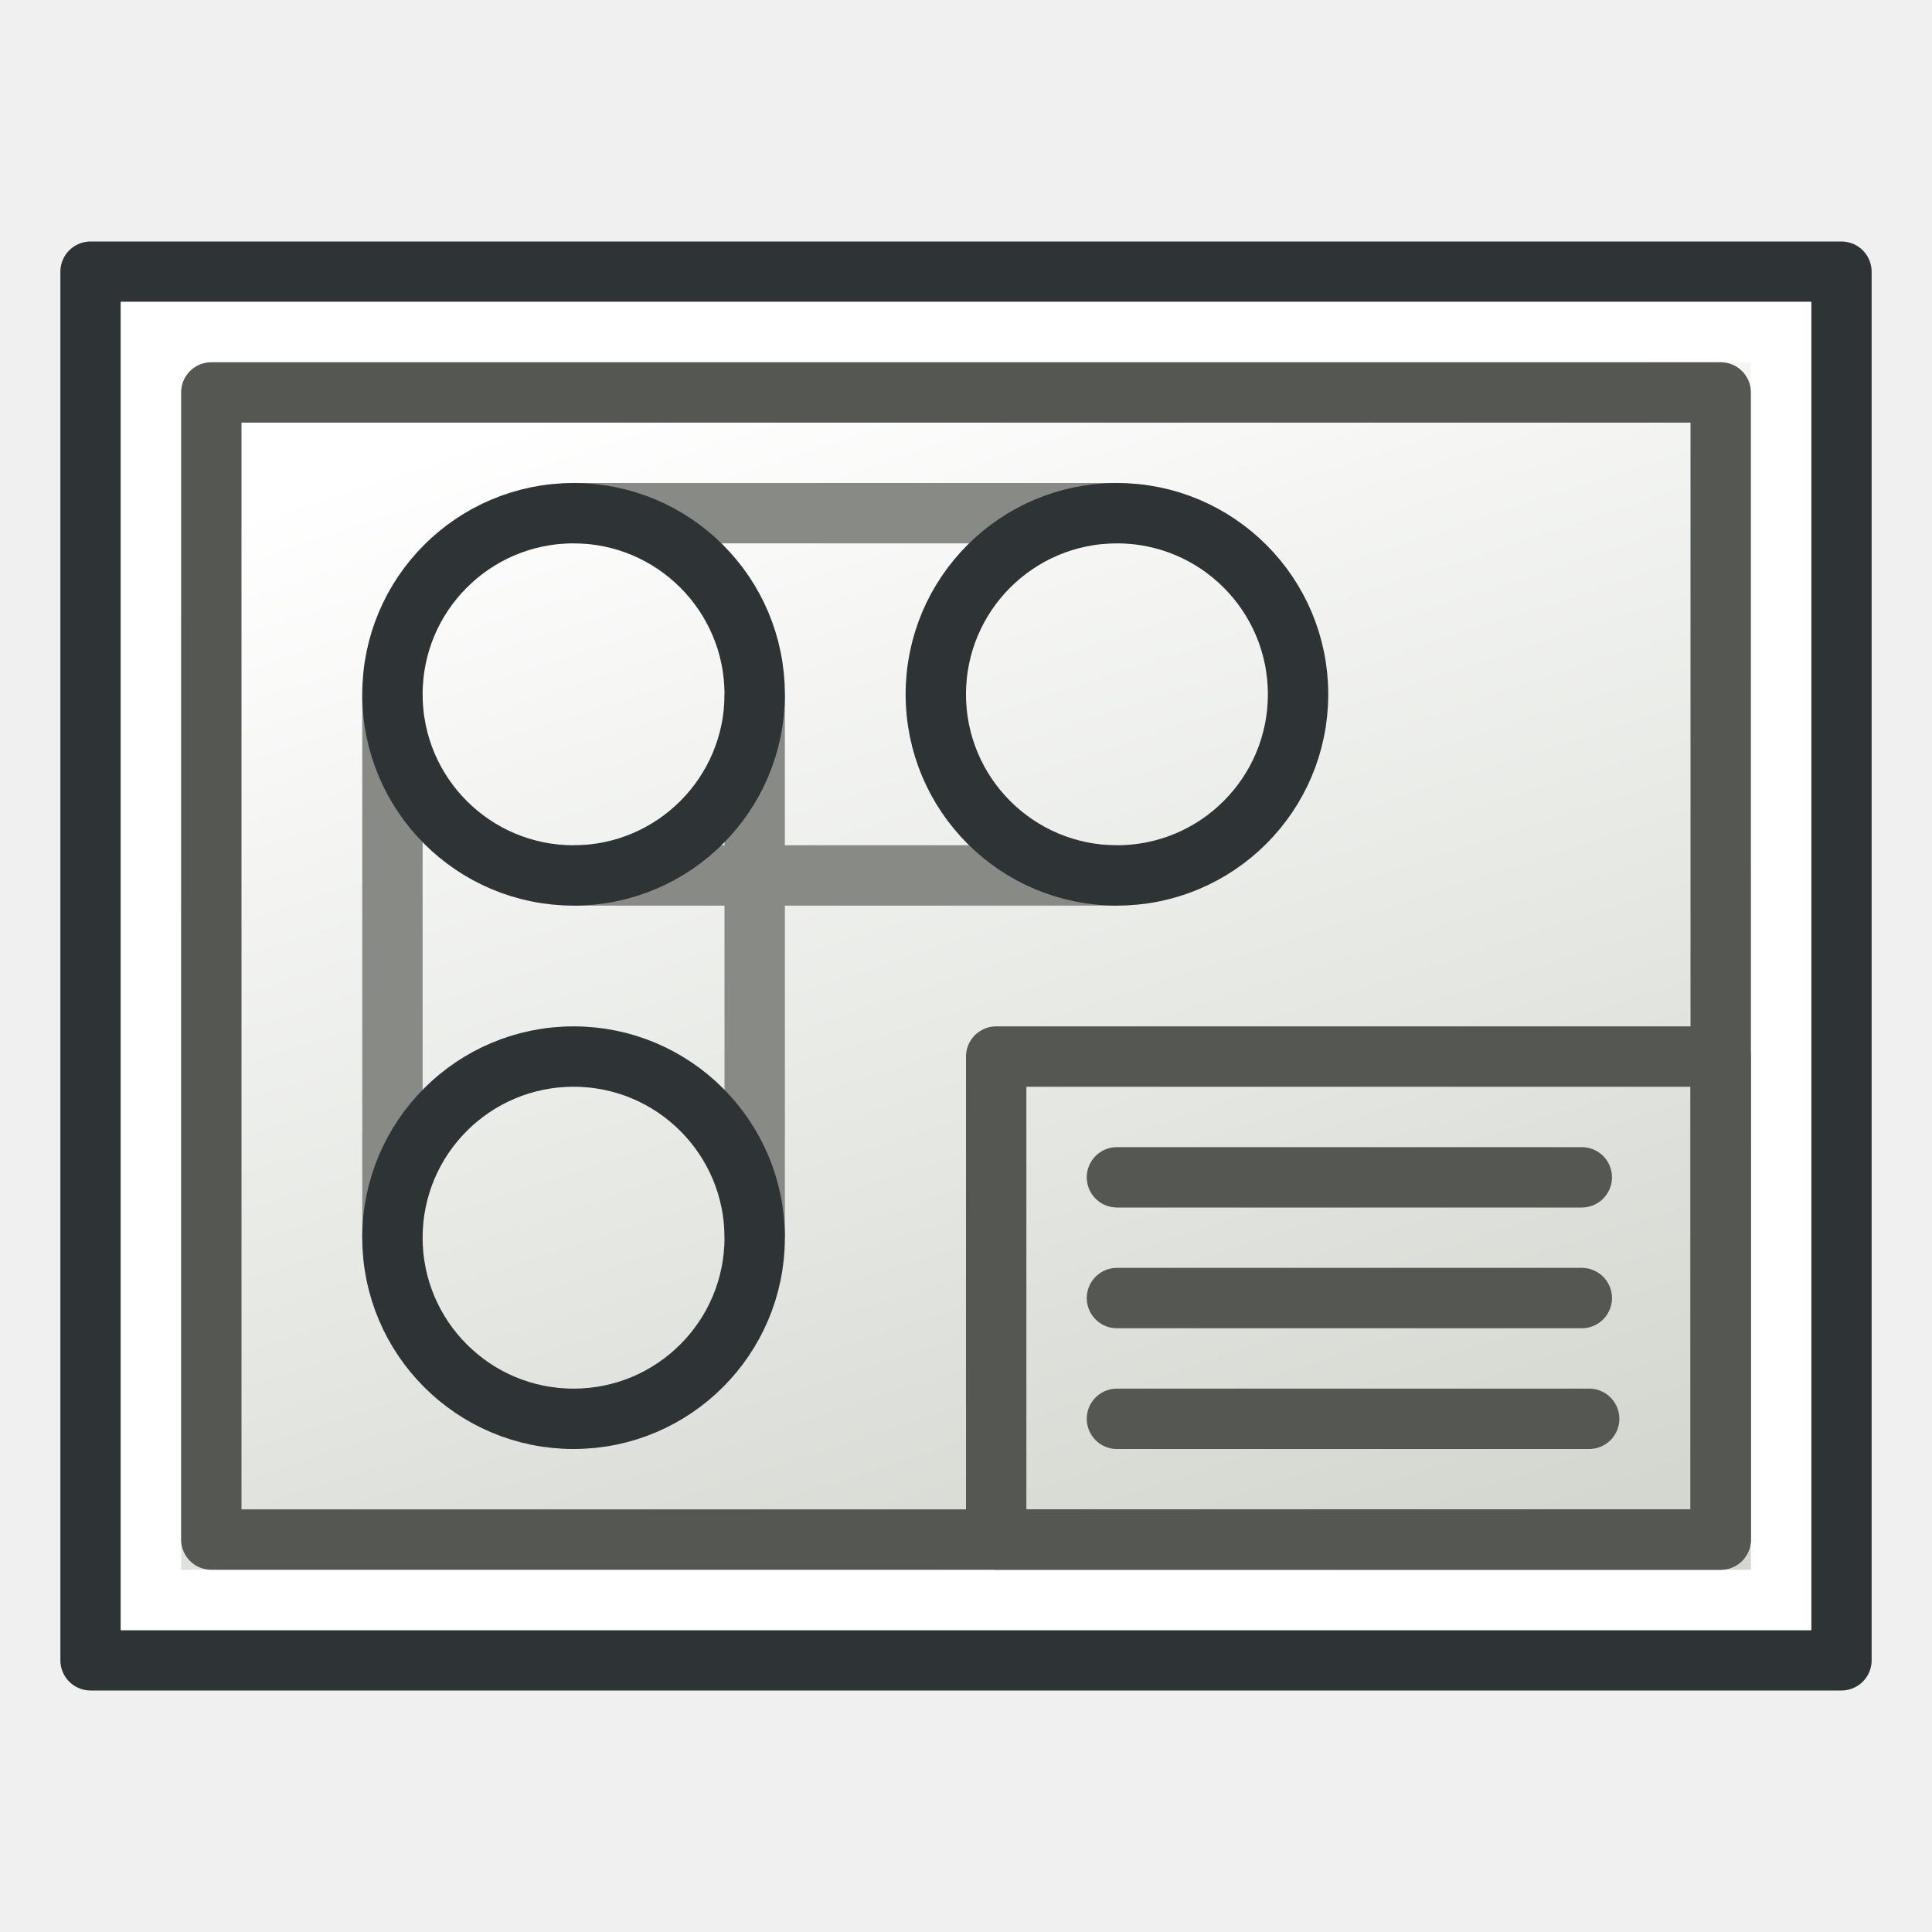
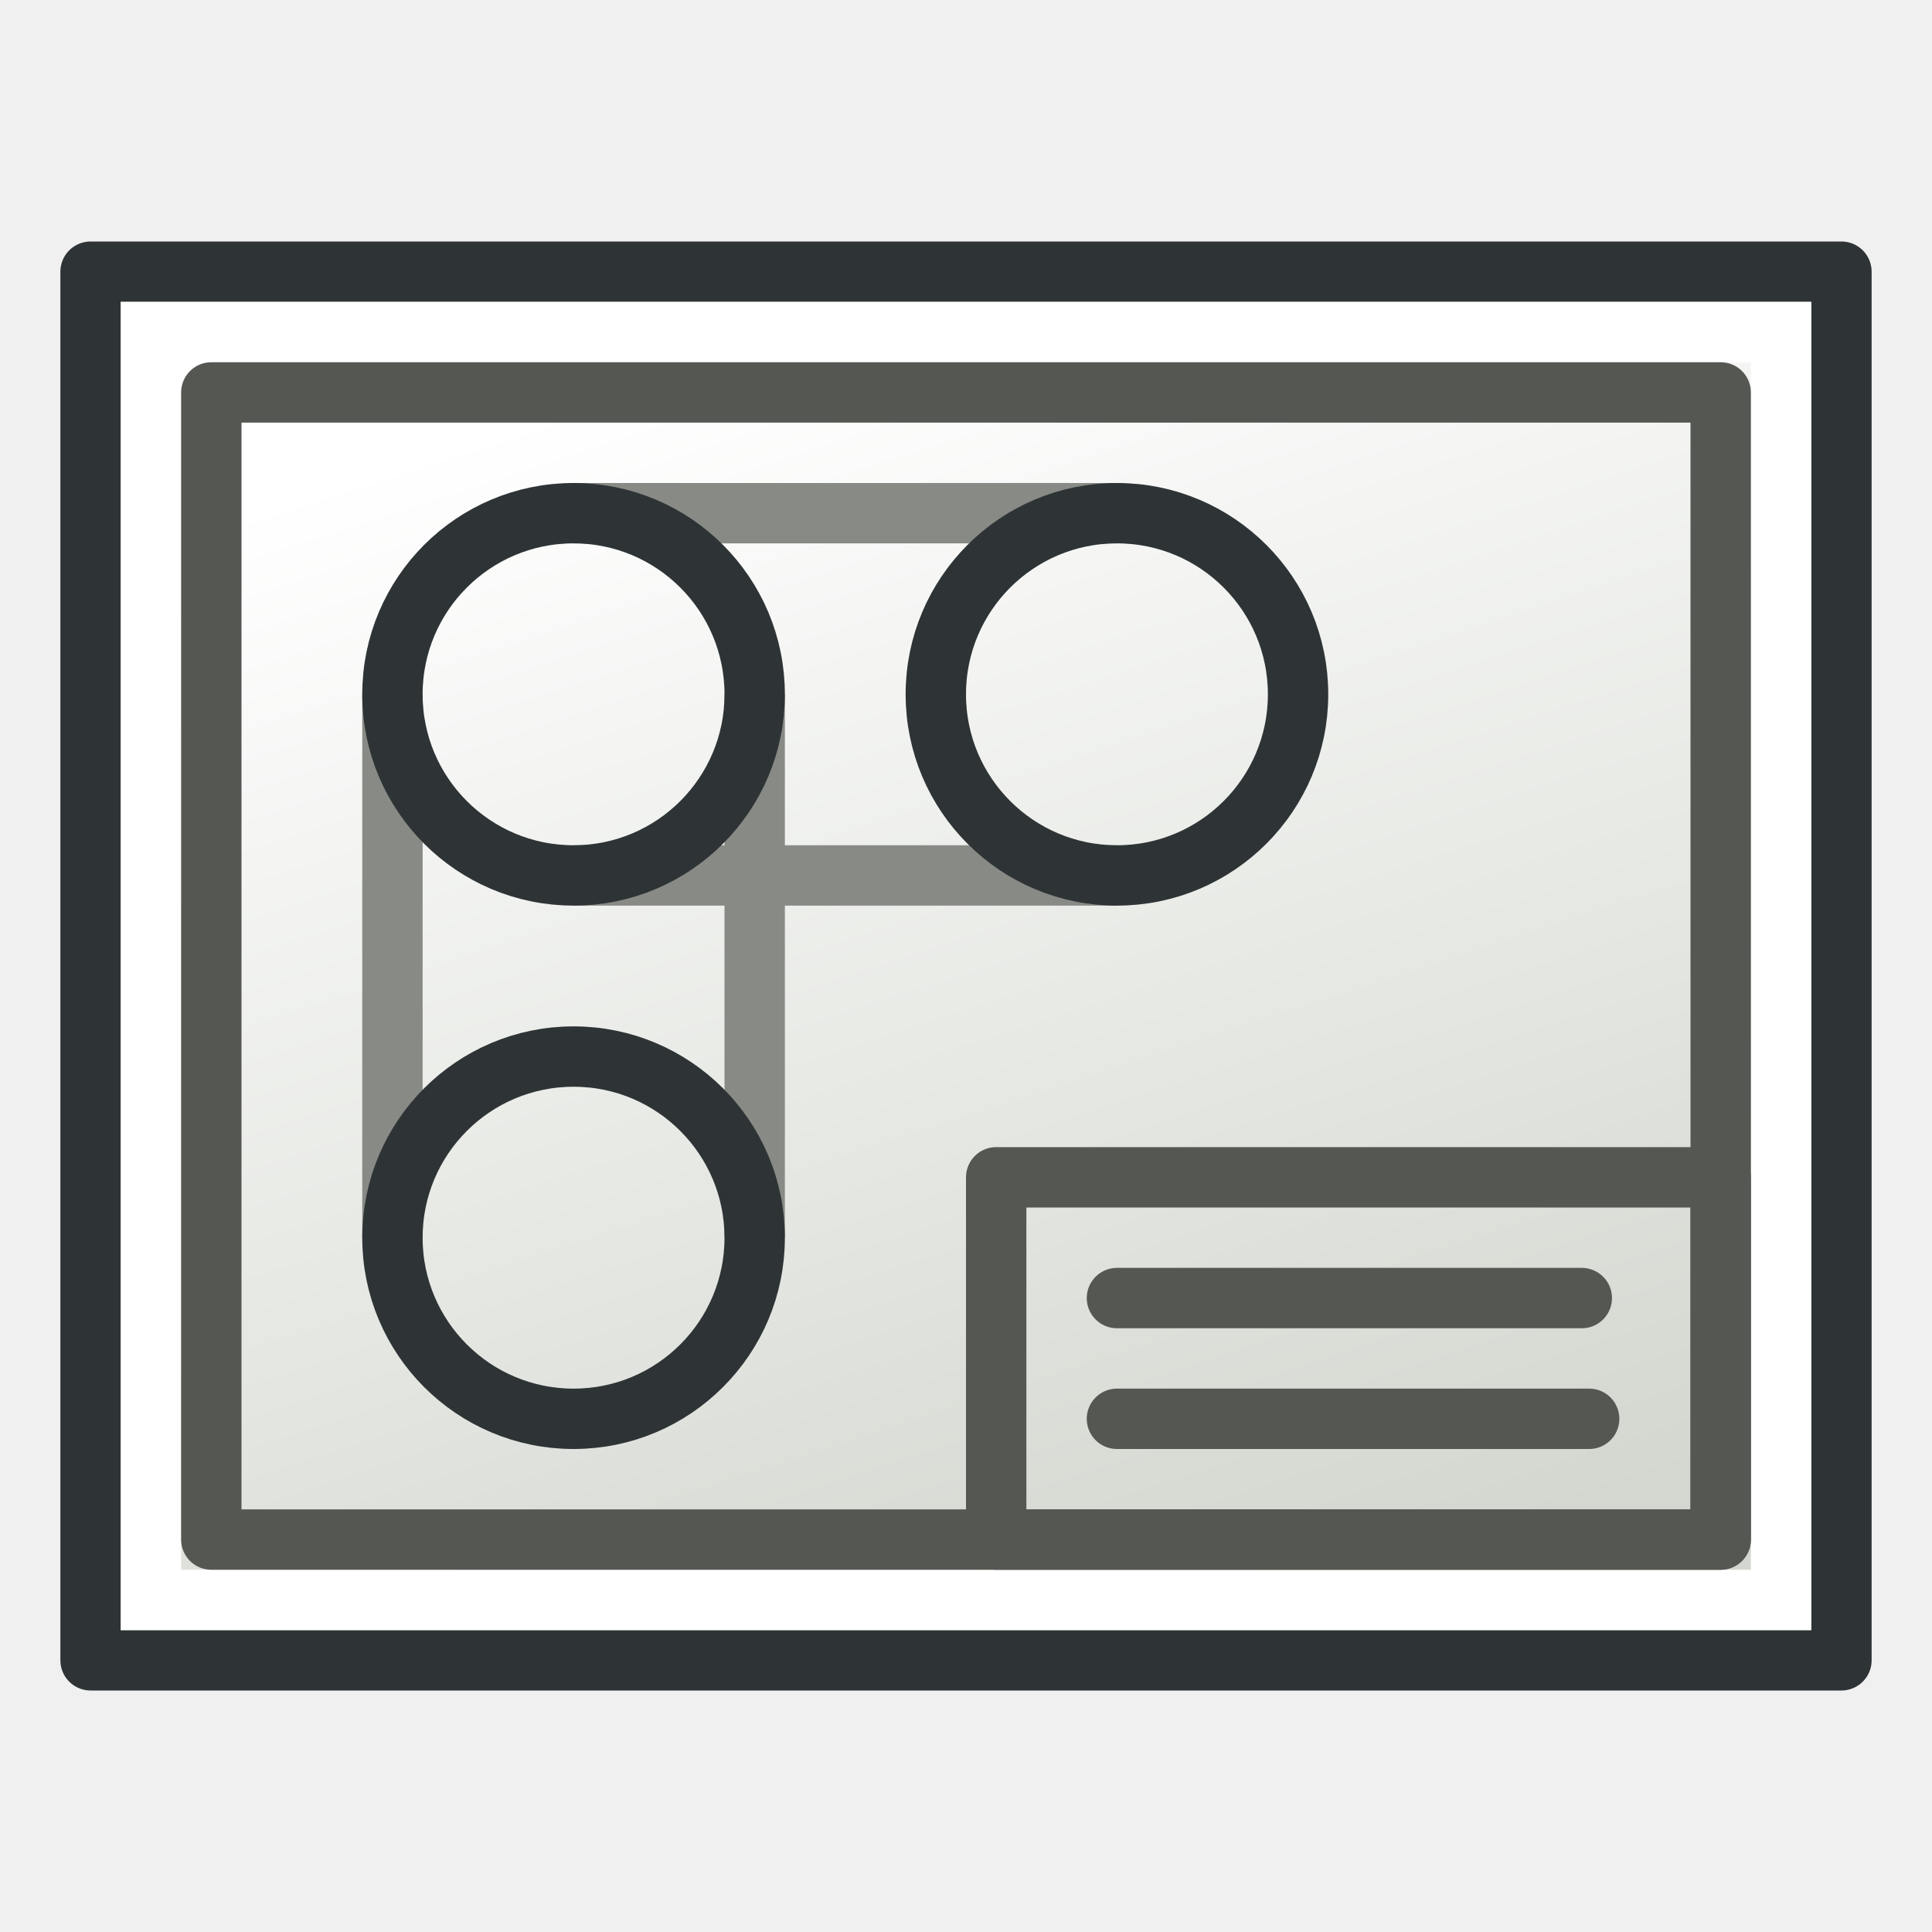
<svg xmlns="http://www.w3.org/2000/svg" xmlns:xlink="http://www.w3.org/1999/xlink" width="64" height="64" id="svg249" version="1.1">
  <defs id="defs3">
    <linearGradient id="linearGradient5048">
      <stop style="stop-color:black;stop-opacity:0;" offset="0" id="stop5050" />
      <stop id="stop5056" offset="0.5" style="stop-color:black;stop-opacity:1;" />
      <stop style="stop-color:black;stop-opacity:0;" offset="1" id="stop5052" />
    </linearGradient>
    <linearGradient id="linearGradient4542">
      <stop style="stop-color:#000000;stop-opacity:1;" offset="0" id="stop4544" />
      <stop style="stop-color:#000000;stop-opacity:0;" offset="1" id="stop4546" />
    </linearGradient>
    <radialGradient xlink:href="#linearGradient4542" id="radialGradient4548" cx="24.307" cy="42.078" fx="24.307" fy="42.078" r="15.822" gradientTransform="matrix(1,0,0,0.284916,0,30.08928)" gradientUnits="userSpaceOnUse" />
    <linearGradient id="linearGradient15662">
      <stop style="stop-color:#ffffff;stop-opacity:1;" offset="0" id="stop15664" />
      <stop style="stop-color:#f8f8f8;stop-opacity:1;" offset="1" id="stop15666" />
    </linearGradient>
    <radialGradient gradientUnits="userSpaceOnUse" fy="64.568" fx="20.892" r="5.257" cy="64.568" cx="20.892" id="aigrd3">
      <stop id="stop15573" style="stop-color:#F0F0F0" offset="0" />
      <stop id="stop15575" style="stop-color:#9a9a9a;stop-opacity:1;" offset="1" />
    </radialGradient>
    <radialGradient gradientUnits="userSpaceOnUse" fy="114.568" fx="20.892" r="5.256" cy="114.568" cx="20.892" id="aigrd2">
      <stop id="stop15566" style="stop-color:#F0F0F0" offset="0" />
      <stop id="stop15568" style="stop-color:#9a9a9a;stop-opacity:1;" offset="1" />
    </radialGradient>
    <linearGradient id="linearGradient269">
      <stop style="stop-color:#a3a3a3;stop-opacity:1;" offset="0" id="stop270" />
      <stop style="stop-color:#4c4c4c;stop-opacity:1;" offset="1" id="stop271" />
    </linearGradient>
    <linearGradient id="linearGradient259">
      <stop style="stop-color:#fafafa;stop-opacity:1;" offset="0" id="stop260" />
      <stop style="stop-color:#bbbbbb;stop-opacity:1;" offset="1" id="stop261" />
    </linearGradient>
    <linearGradient id="linearGradient12512">
      <stop style="stop-color:#ffffff;stop-opacity:1;" offset="0" id="stop12513" />
      <stop style="stop-color:#fff520;stop-opacity:0.891;" offset="0.5" id="stop12517" />
      <stop style="stop-color:#fff300;stop-opacity:0;" offset="1" id="stop12514" />
    </linearGradient>
    <radialGradient xlink:href="#linearGradient12512" id="radialGradient278" gradientUnits="userSpaceOnUse" cx="55" cy="125" fx="55" fy="125" r="14.375" />
    <linearGradient xlink:href="#linearGradient5048-7" id="linearGradient5027-1" gradientUnits="userSpaceOnUse" gradientTransform="matrix(2.774389,0,0,1.969706,-1892.179,-872.8854)" x1="302.857" y1="366.648" x2="302.857" y2="609.505" />
    <linearGradient id="linearGradient5048-7">
      <stop style="stop-color:black;stop-opacity:0;" offset="0" id="stop5050-4" />
      <stop id="stop5056-0" offset="0.5" style="stop-color:black;stop-opacity:1;" />
      <stop style="stop-color:black;stop-opacity:0;" offset="1" id="stop5052-9" />
    </linearGradient>
    <radialGradient xlink:href="#linearGradient5060-8" id="radialGradient5029-4" gradientUnits="userSpaceOnUse" gradientTransform="matrix(2.774389,0,0,1.969706,-1891.633,-872.8854)" cx="605.714" cy="486.648" fx="605.714" fy="486.648" r="117.143" />
    <linearGradient id="linearGradient5060-8">
      <stop style="stop-color:black;stop-opacity:1;" offset="0" id="stop5062-8" />
      <stop style="stop-color:black;stop-opacity:0;" offset="1" id="stop5064-2" />
    </linearGradient>
    <radialGradient r="117.143" fy="486.648" fx="605.714" cy="486.648" cx="605.714" gradientTransform="matrix(-2.774389,0,0,1.969706,112.7623,-872.8854)" gradientUnits="userSpaceOnUse" id="radialGradient3277" xlink:href="#linearGradient5060-8" />
    <radialGradient r="86.708" fy="35.737" fx="33.967" cy="35.737" cx="33.967" gradientTransform="matrix(1.321363,0,0,1.424368,-18.08272,-65.97517)" gradientUnits="userSpaceOnUse" id="radialGradient15658-4" xlink:href="#linearGradient259-5" />
    <linearGradient id="linearGradient259-5">
      <stop style="stop-color:#fafafa;stop-opacity:1;" offset="0" id="stop260-5" />
      <stop style="stop-color:#bbbbbb;stop-opacity:1;" offset="1" id="stop261-1" />
    </linearGradient>
    <radialGradient r="37.752" fy="37.389" fx="3.343" cy="37.389" cx="3.343" gradientTransform="matrix(1.332067,0,0,1.412924,-13.46919,-65.09076)" gradientUnits="userSpaceOnUse" id="radialGradient15656-7" xlink:href="#linearGradient269-1" />
    <linearGradient id="linearGradient269-1">
      <stop style="stop-color:#a3a3a3;stop-opacity:1;" offset="0" id="stop270-1" />
      <stop style="stop-color:#4c4c4c;stop-opacity:1;" offset="1" id="stop271-5" />
    </linearGradient>
    <radialGradient r="38.159" fy="7.268" fx="8.144" cy="7.268" cx="8.144" gradientTransform="matrix(1.299285,0,0,1.378488,-12.78616,-64.24247)" gradientUnits="userSpaceOnUse" id="radialGradient15668-2" xlink:href="#linearGradient15662-7" />
    <linearGradient id="linearGradient15662-7">
      <stop style="stop-color:#ffffff;stop-opacity:1;" offset="0" id="stop15664-6" />
      <stop style="stop-color:#f8f8f8;stop-opacity:1;" offset="1" id="stop15666-1" />
    </linearGradient>
    <radialGradient xlink:href="#aigrd2-2" id="radialGradient2283-4" gradientUnits="userSpaceOnUse" gradientTransform="matrix(0.229703,0,0,0.229703,4.613529,3.979808)" cx="20.892" cy="114.568" fx="20.892" fy="114.568" r="5.256" />
    <radialGradient gradientUnits="userSpaceOnUse" fy="114.568" fx="20.892" r="5.256" cy="114.568" cx="20.892" id="aigrd2-2">
      <stop id="stop15566-3" style="stop-color:#F0F0F0" offset="0" />
      <stop id="stop15568-2" style="stop-color:#9a9a9a;stop-opacity:1;" offset="1" />
    </radialGradient>
    <radialGradient xlink:href="#aigrd3-1" id="radialGradient2285-2" gradientUnits="userSpaceOnUse" gradientTransform="matrix(0.229703,0,0,0.229703,4.613529,3.979808)" cx="20.892" cy="64.568" fx="20.892" fy="64.568" r="5.257" />
    <radialGradient gradientUnits="userSpaceOnUse" fy="64.568" fx="20.892" r="5.257" cy="64.568" cx="20.892" id="aigrd3-1">
      <stop id="stop15573-6" style="stop-color:#F0F0F0" offset="0" />
      <stop id="stop15575-8" style="stop-color:#9a9a9a;stop-opacity:1;" offset="1" />
    </radialGradient>
    <radialGradient r="117.143" fy="486.648" fx="605.714" cy="486.648" cx="605.714" gradientTransform="matrix(-2.774389,0,0,1.969706,112.7623,-872.8854)" gradientUnits="userSpaceOnUse" id="radialGradient3187" xlink:href="#linearGradient5060-8" />
    <radialGradient xlink:href="#aigrd2-7" id="radialGradient2283" gradientUnits="userSpaceOnUse" gradientTransform="matrix(0.229703,0,0,0.229703,4.613529,3.979808)" cx="20.892" cy="114.568" fx="20.892" fy="114.568" r="5.256" />
    <radialGradient gradientUnits="userSpaceOnUse" fy="114.568" fx="20.892" r="5.256" cy="114.568" cx="20.892" id="aigrd2-7">
      <stop id="stop15566-4" style="stop-color:#F0F0F0" offset="0" />
      <stop id="stop15568-27" style="stop-color:#9a9a9a;stop-opacity:1;" offset="1" />
    </radialGradient>
    <radialGradient xlink:href="#aigrd3-7" id="radialGradient2285" gradientUnits="userSpaceOnUse" gradientTransform="matrix(0.229703,0,0,0.229703,4.613529,3.979808)" cx="20.892" cy="64.568" fx="20.892" fy="64.568" r="5.257" />
    <radialGradient gradientUnits="userSpaceOnUse" fy="64.568" fx="20.892" r="5.257" cy="64.568" cx="20.892" id="aigrd3-7">
      <stop id="stop15573-9" style="stop-color:#F0F0F0" offset="0" />
      <stop id="stop15575-3" style="stop-color:#9a9a9a;stop-opacity:1;" offset="1" />
    </radialGradient>
    <radialGradient r="38.159" fy="7.268" fx="8.144" cy="7.268" cx="8.144" gradientTransform="matrix(1.300437,0,0,1.431503,-12.79008,-64.4434)" gradientUnits="userSpaceOnUse" id="radialGradient15668" xlink:href="#linearGradient15662-1" />
    <linearGradient id="linearGradient15662-1">
      <stop style="stop-color:#ffffff;stop-opacity:1;" offset="0" id="stop15664-9" />
      <stop style="stop-color:#f8f8f8;stop-opacity:1;" offset="1" id="stop15666-8" />
    </linearGradient>
    <radialGradient r="86.708" fy="35.737" fx="33.967" cy="35.737" cx="33.967" gradientTransform="matrix(1.32255,0,0,1.475212,-18.09166,-66.15173)" gradientUnits="userSpaceOnUse" id="radialGradient15658" xlink:href="#linearGradient259-6" />
    <linearGradient id="linearGradient259-6">
      <stop style="stop-color:#fafafa;stop-opacity:1;" offset="0" id="stop260-50" />
      <stop style="stop-color:#bbbbbb;stop-opacity:1;" offset="1" id="stop261-2" />
    </linearGradient>
    <radialGradient r="37.752" fy="37.389" fx="3.343" cy="37.389" cx="3.343" gradientTransform="matrix(1.333263,0,0,1.463359,-13.47399,-65.23576)" gradientUnits="userSpaceOnUse" id="radialGradient15656" xlink:href="#linearGradient269-8" />
    <linearGradient id="linearGradient269-8">
      <stop style="stop-color:#a3a3a3;stop-opacity:1;" offset="0" id="stop270-6" />
      <stop style="stop-color:#4c4c4c;stop-opacity:1;" offset="1" id="stop271-0" />
    </linearGradient>
    <linearGradient xlink:href="#linearGradient5048-2" id="linearGradient5027" gradientUnits="userSpaceOnUse" gradientTransform="matrix(2.774389,0,0,1.969706,-1892.179,-872.8854)" x1="302.857" y1="366.648" x2="302.857" y2="609.505" />
    <linearGradient id="linearGradient5048-2">
      <stop style="stop-color:black;stop-opacity:0;" offset="0" id="stop5050-48" />
      <stop id="stop5056-6" offset="0.5" style="stop-color:black;stop-opacity:1;" />
      <stop style="stop-color:black;stop-opacity:0;" offset="1" id="stop5052-5" />
    </linearGradient>
    <radialGradient xlink:href="#linearGradient5060" id="radialGradient5029" gradientUnits="userSpaceOnUse" gradientTransform="matrix(2.774389,0,0,1.969706,-1891.633,-872.8854)" cx="605.714" cy="486.648" fx="605.714" fy="486.648" r="117.143" />
    <linearGradient id="linearGradient5060">
      <stop style="stop-color:black;stop-opacity:1;" offset="0" id="stop5062" />
      <stop style="stop-color:black;stop-opacity:0;" offset="1" id="stop5064" />
    </linearGradient>
    <radialGradient r="117.143" fy="486.648" fx="605.714" cy="486.648" cx="605.714" gradientTransform="matrix(-2.774389,0,0,1.969706,112.7623,-872.8854)" gradientUnits="userSpaceOnUse" id="radialGradient3277-0" xlink:href="#linearGradient5060" />
    <radialGradient r="117.143" fy="486.648" fx="605.714" cy="486.648" cx="605.714" gradientTransform="matrix(-2.774389,0,0,1.969706,112.7623,-872.8854)" gradientUnits="userSpaceOnUse" id="radialGradient3255" xlink:href="#linearGradient5060" />
    <linearGradient xlink:href="#linearGradient4200" id="linearGradient4206" x1="23.269" y1="34.404" x2="19.161" y2="22.081" gradientUnits="userSpaceOnUse" />
    <linearGradient id="linearGradient4200">
      <stop style="stop-color:#888a85;stop-opacity:1" offset="0" id="stop4202" />
      <stop style="stop-color:#d3d7cf;stop-opacity:1" offset="1" id="stop4204" />
    </linearGradient>
    <linearGradient xlink:href="#linearGradient3775" id="linearGradient3781" x1="10" y1="40" x2="53" y2="26" gradientUnits="userSpaceOnUse" gradientTransform="translate(-48,3.8e-6)" />
    <linearGradient id="linearGradient3775">
      <stop style="stop-color:#d3d7cf;stop-opacity:1;" offset="0" id="stop3777" />
      <stop style="stop-color:#ffffff;stop-opacity:1" offset="1" id="stop3779" />
    </linearGradient>
  </defs>
  <g id="layer6" transform="translate(0,16)" />
  <g id="layer1" style="display:inline" transform="translate(0,16)" />
  <g id="layer4" style="display:inline" transform="translate(0,16)" />
  <g id="layer2" transform="translate(0,16)">
    <rect style="fill:#d3d7cf;fill-opacity:1;stroke:#2e3436;stroke-width:2;stroke-linecap:round;stroke-linejoin:round;stroke-miterlimit:4;stroke-opacity:1;stroke-dasharray:none;stroke-dashoffset:0" id="rect2987" width="46" height="58" x="-39" y="3" transform="matrix(0,-1,1,0,0,0)" />
    <rect style="fill:url(#linearGradient3781);fill-opacity:1;stroke:#ffffff;stroke-width:2;stroke-linecap:round;stroke-linejoin:miter;stroke-miterlimit:4;stroke-opacity:1;stroke-dasharray:none;stroke-dashoffset:0" id="rect2987-1" width="42" height="54" x="-37" y="5" transform="matrix(0,-1,1,0,0,0)" />
    <rect style="color:#000000;fill:none;stroke:#555753;stroke-width:2;stroke-linecap:round;stroke-linejoin:round;stroke-miterlimit:4;stroke-opacity:1;stroke-dasharray:none;stroke-dashoffset:0;marker:none;visibility:visible;display:inline;overflow:visible;enable-background:accumulate" id="rect3894" width="50" height="38" x="7" y="-3" />
-     <rect style="color:#000000;fill:none;stroke:#555753;stroke-width:2;stroke-linecap:round;stroke-linejoin:round;stroke-miterlimit:4;stroke-opacity:1;stroke-dasharray:none;stroke-dashoffset:0;marker:none;visibility:visible;display:inline;overflow:visible;enable-background:accumulate" id="rect4664" width="24" height="16" x="33" y="19" />
+     <rect style="color:#000000;fill:none;stroke:#555753;stroke-width:2;stroke-linecap:round;stroke-linejoin:round;stroke-miterlimit:4;stroke-opacity:1;stroke-dasharray:none;stroke-dashoffset:0;marker:none;visibility:visible;display:inline;overflow:visible;enable-background:accumulate" id="rect4664" width="24" height="12" x="33" y="23" />
    <path style="fill:none;stroke:#555753;stroke-width:2;stroke-linecap:round;stroke-linejoin:round;stroke-miterlimit:4;stroke-opacity:1;stroke-dasharray:none" d="m 37,27 15.399,0 0,0" id="path4666" />
    <path style="fill:none;stroke:#555753;stroke-width:2;stroke-linecap:round;stroke-linejoin:round;stroke-miterlimit:4;stroke-opacity:1;stroke-dasharray:none" d="m 37,31 15.643,0 0,0" id="path4666-7" />
-     <path style="fill:none;stroke:#555753;stroke-width:2;stroke-linecap:round;stroke-linejoin:round;stroke-miterlimit:4;stroke-opacity:1;stroke-dasharray:none" d="m 37,23 15.399,0 0,0" id="path4666-8" />
    <path style="fill:none;stroke:#888a85;stroke-width:2;stroke-linecap:butt;stroke-linejoin:miter;stroke-opacity:1" d="m 13,23 0,18" id="path3896" transform="translate(0,-16)" />
    <path style="fill:none;stroke:#888a85;stroke-width:2;stroke-linecap:butt;stroke-linejoin:miter;stroke-opacity:1" d="m 25,23 0,18" id="path3898" transform="translate(0,-16)" />
    <path style="fill:none;stroke:#888a85;stroke-width:2;stroke-linecap:butt;stroke-linejoin:miter;stroke-opacity:1" d="m 19,29 18,0" id="path3900" transform="translate(0,-16)" />
    <path style="fill:none;stroke:#888a85;stroke-width:2;stroke-linecap:butt;stroke-linejoin:miter;stroke-opacity:1" d="m 19,17 18,0" id="path3902" transform="translate(0,-16)" />
    <path style="fill:none;stroke:#2e3436;stroke-width:2;stroke-linecap:round;stroke-linejoin:miter;stroke-miterlimit:4;stroke-opacity:1;stroke-dasharray:none;stroke-dashoffset:0.6" id="path3101" d="m 25,25 c 0,3.314 -2.686,6 -6,6 -3.314,0 -6,-2.686 -6,-6 0,-3.314 2.686,-6 6,-6 3.314,0 6,2.686 6,6 z" transform="translate(0,-18)" />
    <path style="fill:none;stroke:#2e3436;stroke-width:2;stroke-linecap:round;stroke-linejoin:miter;stroke-miterlimit:4;stroke-opacity:1;stroke-dasharray:none;stroke-dashoffset:0.6" id="path3101-3" d="m 25,25 c 0,3.314 -2.686,6 -6,6 -3.314,0 -6,-2.686 -6,-6 0,-3.314 2.686,-6 6,-6 3.314,0 6,2.686 6,6 z" transform="translate(18,-18)" />
    <path style="fill:none;stroke:#2e3436;stroke-width:2;stroke-linecap:round;stroke-linejoin:miter;stroke-miterlimit:4;stroke-opacity:1;stroke-dasharray:none;stroke-dashoffset:0.6" id="path3101-6" d="m 25,25 c 0,3.314 -2.686,6 -6,6 -3.314,0 -6,-2.686 -6,-6 0,-3.314 2.686,-6 6,-6 3.314,0 6,2.686 6,6 z" />
  </g>
</svg>
